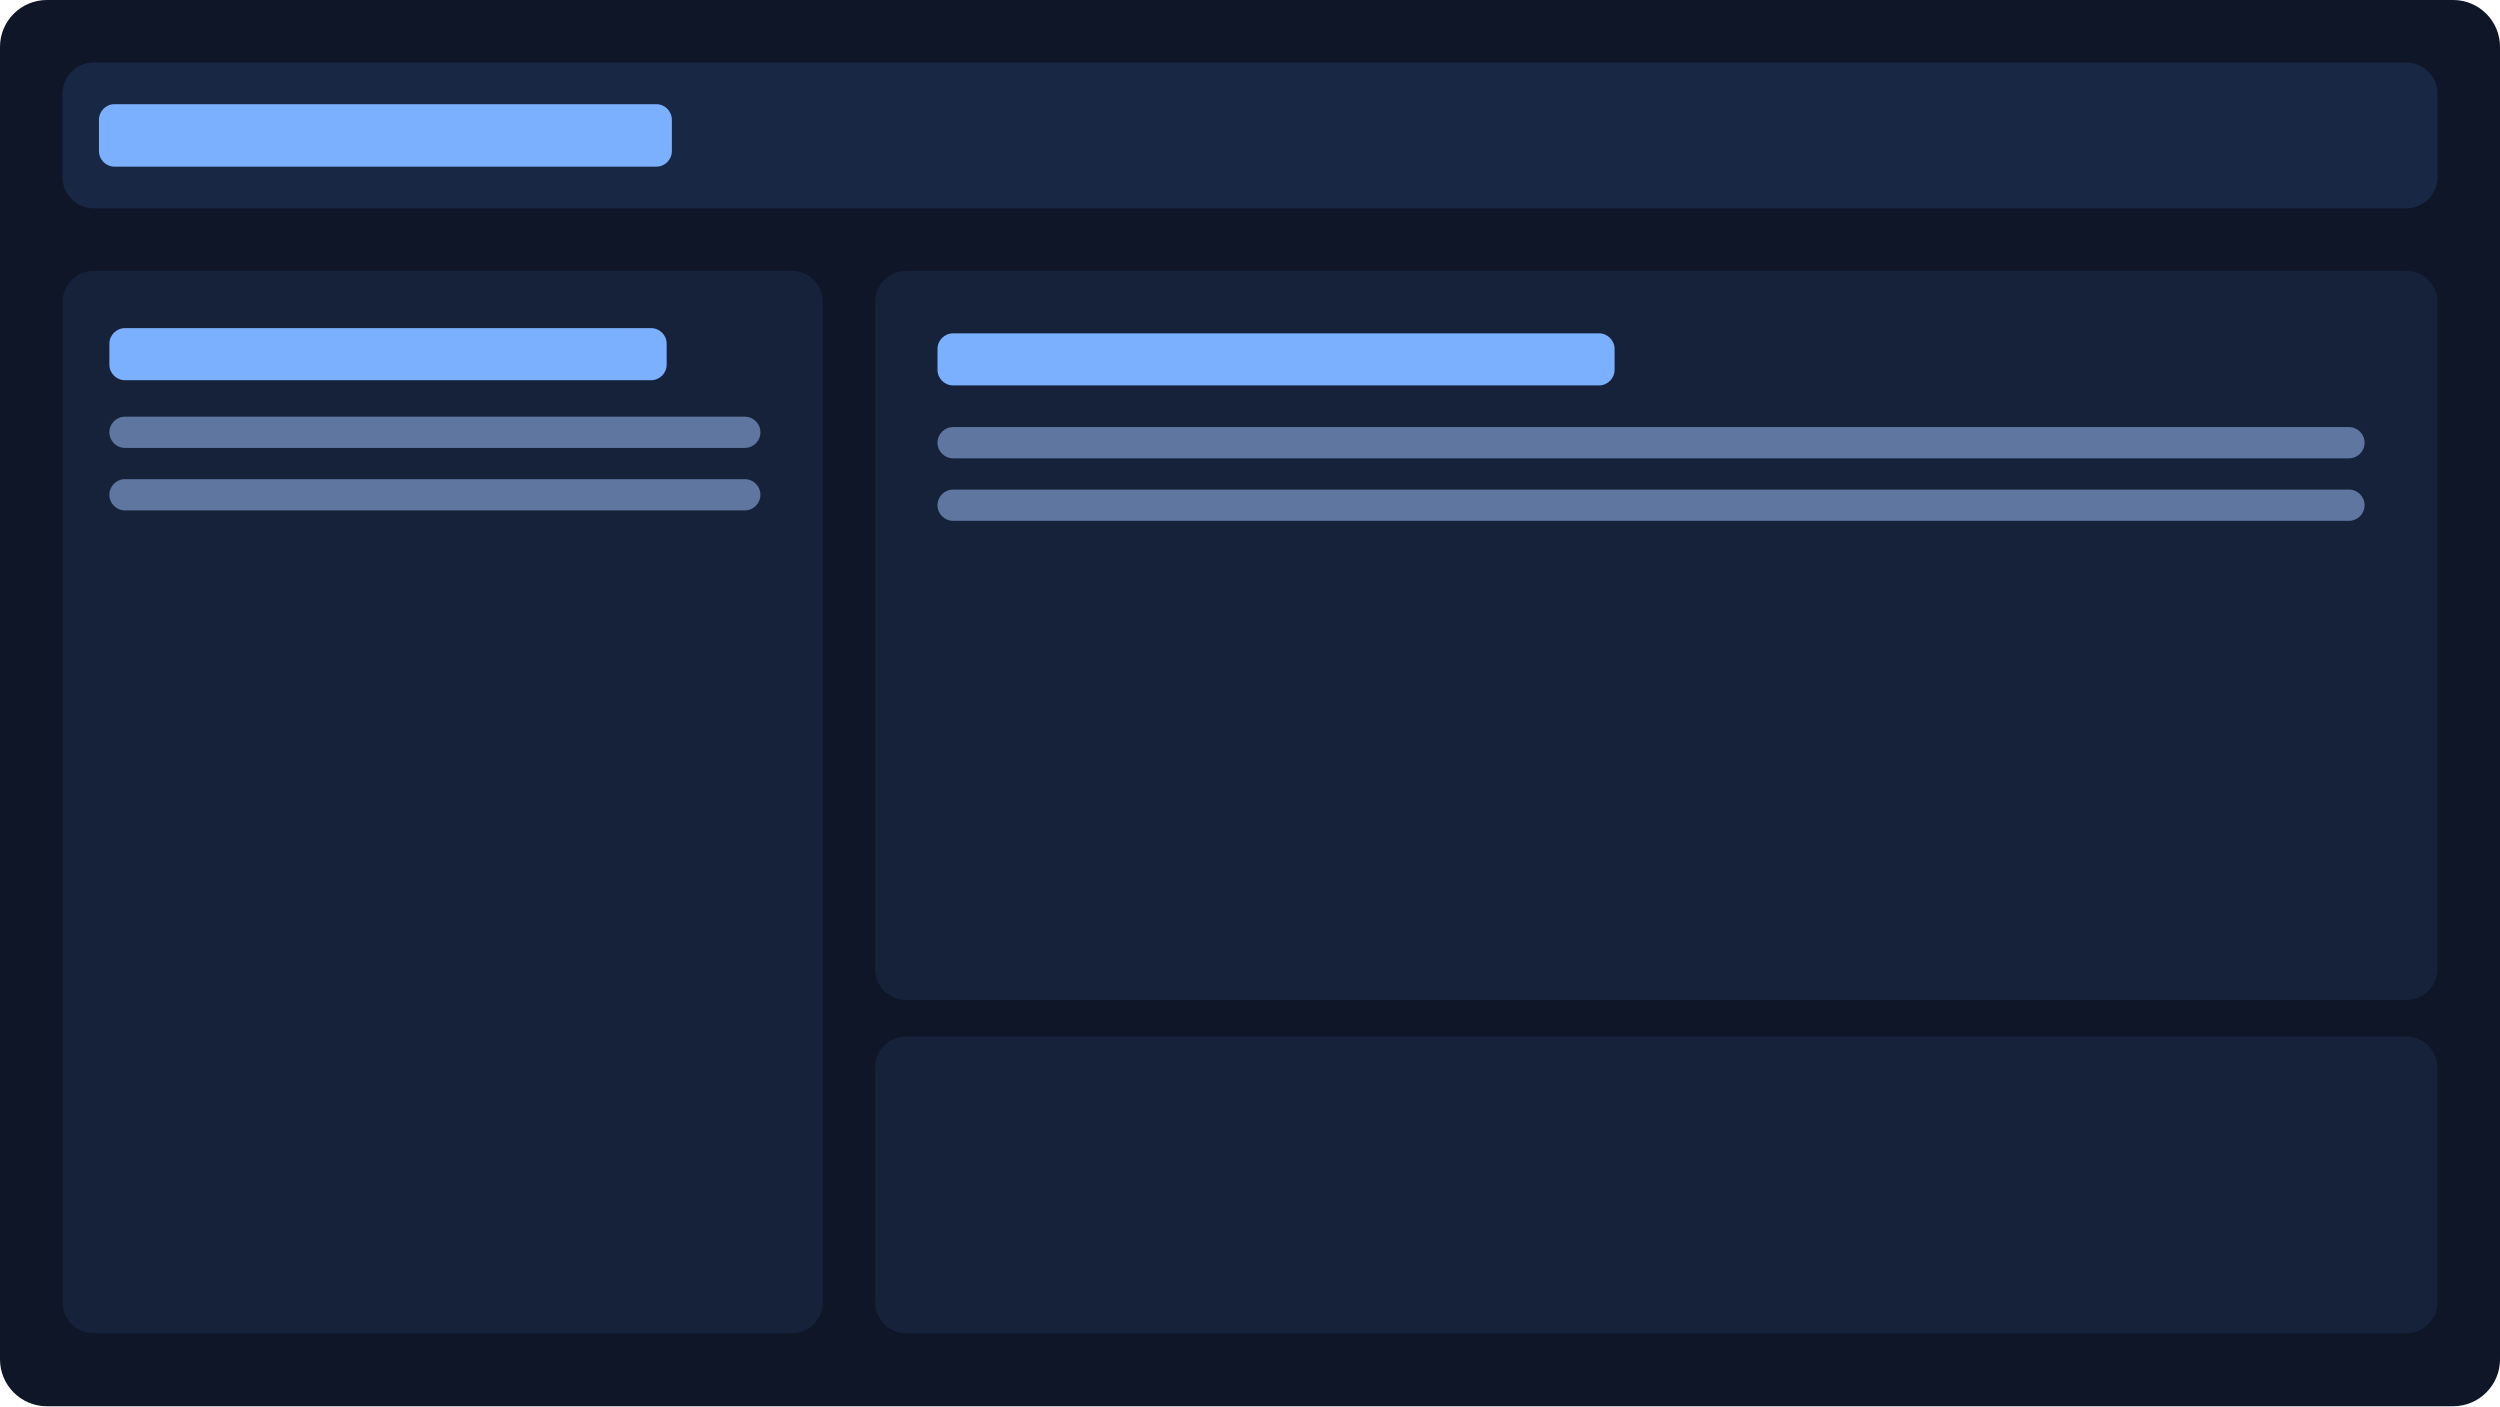
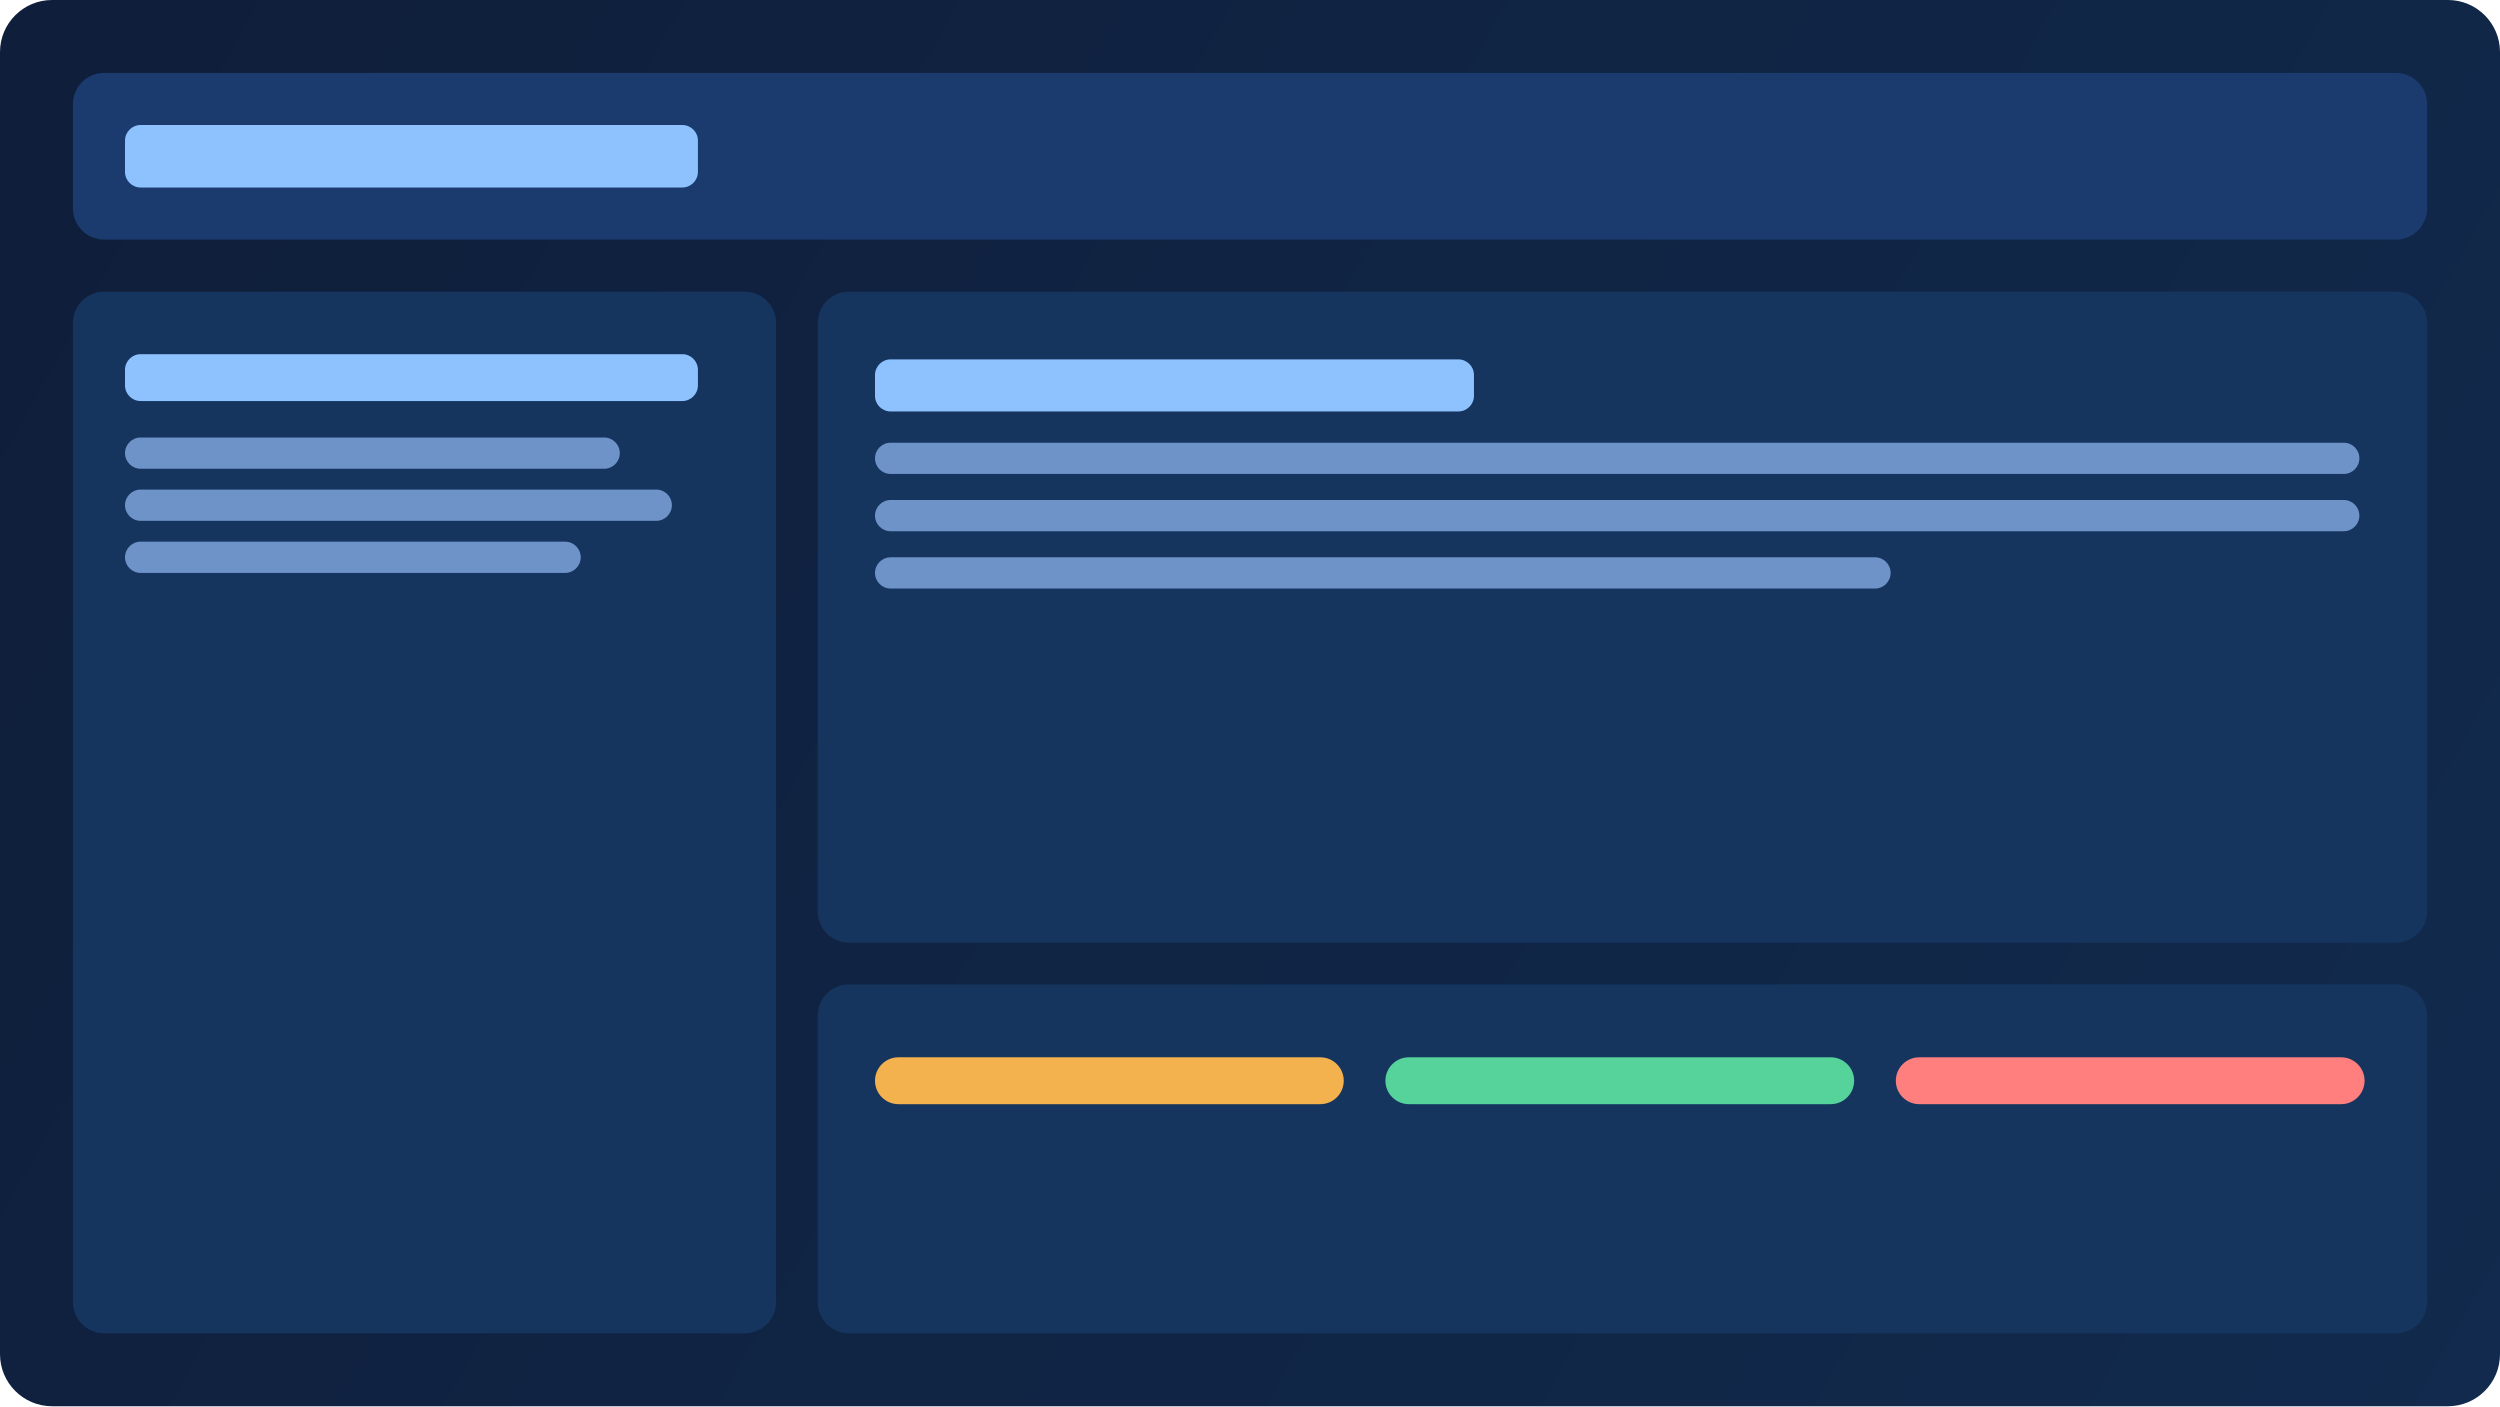
<svg xmlns="http://www.w3.org/2000/svg" width="960" height="540" viewBox="0 0 960 540" fill="none">
-   <rect width="960" height="540" rx="18" fill="#0E1628" />
-   <rect x="24" y="24" width="912" height="56" rx="12" fill="#182844" />
-   <rect x="38" y="40" width="220" height="24" rx="6" fill="#7BB0FF" />
-   <rect x="24" y="104" width="292" height="408" rx="12" fill="#15223A" />
-   <rect x="336" y="104" width="600" height="280" rx="12" fill="#15223A" />
-   <rect x="336" y="398" width="600" height="114" rx="12" fill="#15223A" />
-   <rect x="42" y="126" width="214" height="20" rx="6" fill="#7BB0FF" />
-   <rect x="42" y="160" width="250" height="12" rx="6" fill="#5F77A0" />
-   <rect x="42" y="184" width="250" height="12" rx="6" fill="#5F77A0" />
-   <rect x="360" y="128" width="260" height="20" rx="6" fill="#7BB0FF" />
-   <rect x="360" y="164" width="548" height="12" rx="6" fill="#5F77A0" />
-   <rect x="360" y="188" width="548" height="12" rx="6" fill="#5F77A0" />
+   <defs>
+     <linearGradient id="dsarBg" x1="0" y1="0" x2="960" y2="540" gradientUnits="userSpaceOnUse">
+       <stop stop-color="#0F1E3A" />
+       <stop offset="1" stop-color="#112A4D" />
+     </linearGradient>
+   </defs>
+   <rect width="960" height="540" rx="20" fill="url(#dsarBg)" />
+   <rect x="28" y="28" width="904" height="64" rx="12" fill="#1B3B6F" />
+   <rect x="48" y="48" width="220" height="24" rx="6" fill="#8DC2FF" />
+   <rect x="28" y="112" width="270" height="400" rx="12" fill="#15345E" />
+   <rect x="314" y="112" width="618" height="250" rx="12" fill="#15345E" />
+   <rect x="314" y="378" width="618" height="134" rx="12" fill="#15345E" />
+   <rect x="48" y="136" width="220" height="18" rx="6" fill="#8DC2FF" />
+   <rect x="48" y="168" width="190" height="12" rx="6" fill="#6E93C8" />
+   <rect x="48" y="188" width="210" height="12" rx="6" fill="#6E93C8" />
+   <rect x="48" y="208" width="175" height="12" rx="6" fill="#6E93C8" />
+   <rect x="336" y="138" width="230" height="20" rx="6" fill="#8DC2FF" />
+   <rect x="336" y="170" width="570" height="12" rx="6" fill="#6E93C8" />
+   <rect x="336" y="192" width="570" height="12" rx="6" fill="#6E93C8" />
+   <rect x="336" y="214" width="390" height="12" rx="6" fill="#6E93C8" />
+   <rect x="336" y="406" width="180" height="18" rx="9" fill="#F3B24D" />
+   <rect x="532" y="406" width="180" height="18" rx="9" fill="#55D39B" />
+   <rect x="728" y="406" width="180" height="18" rx="9" fill="#FF7F7F" />
</svg>
